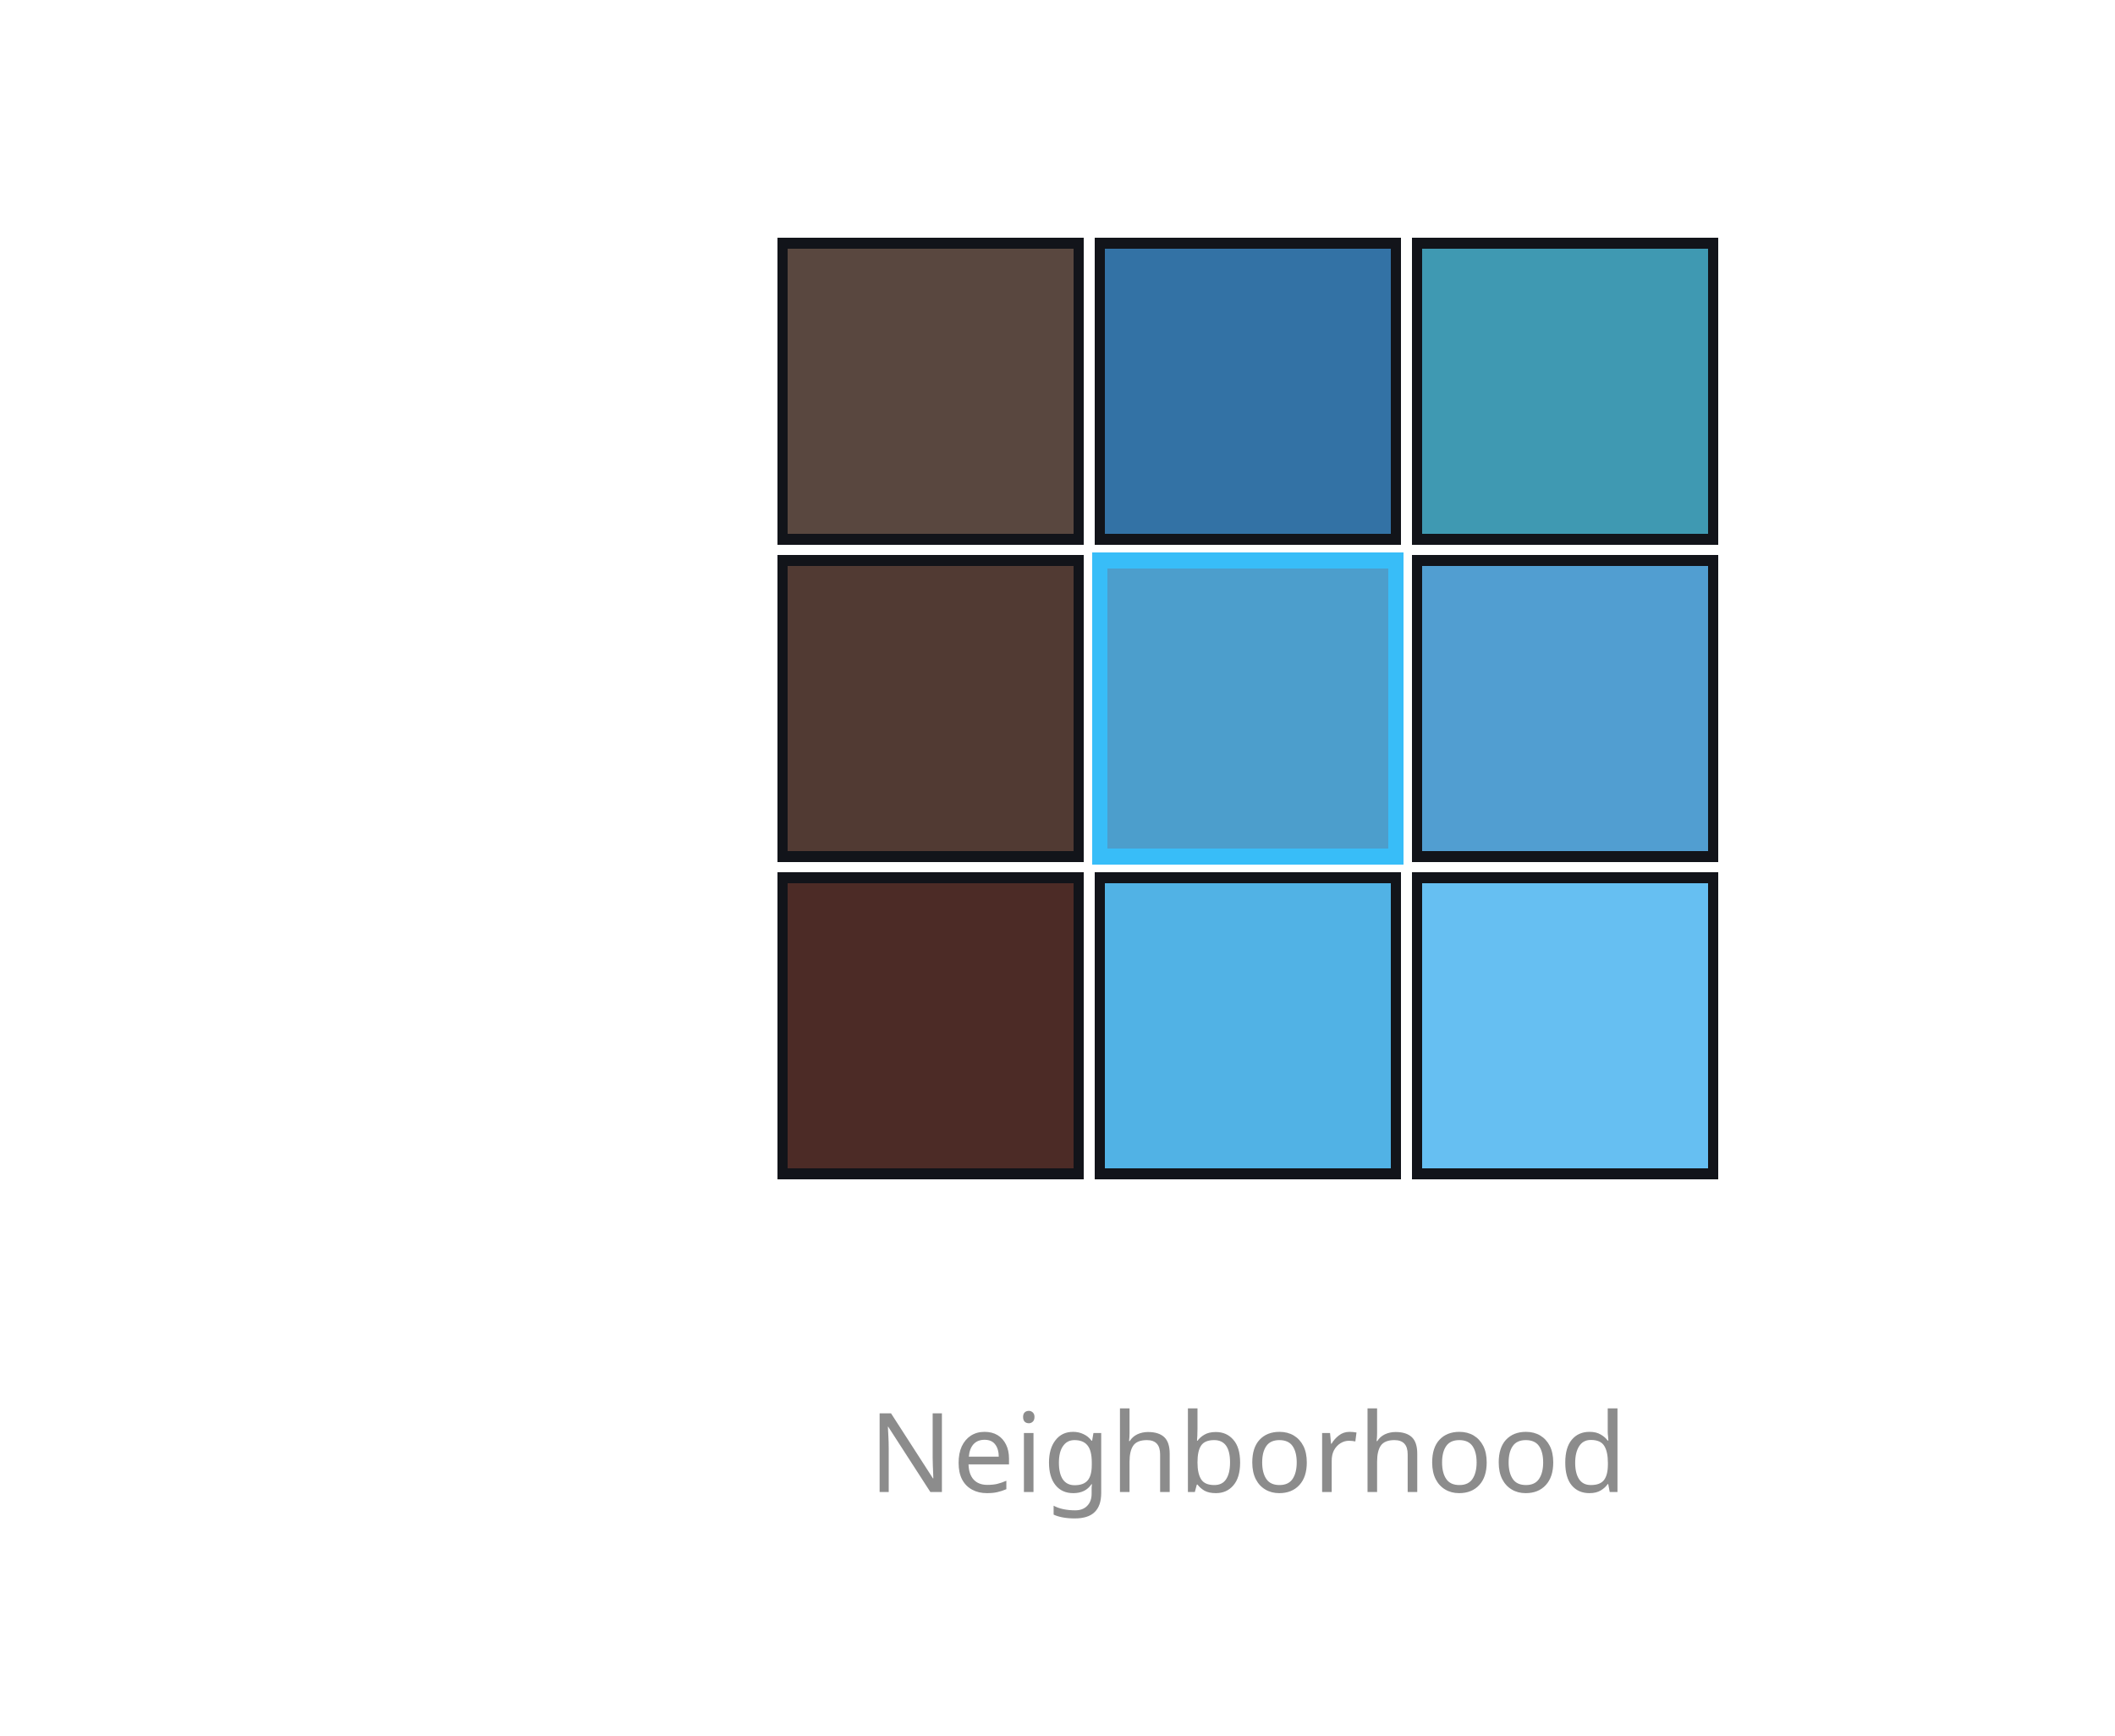
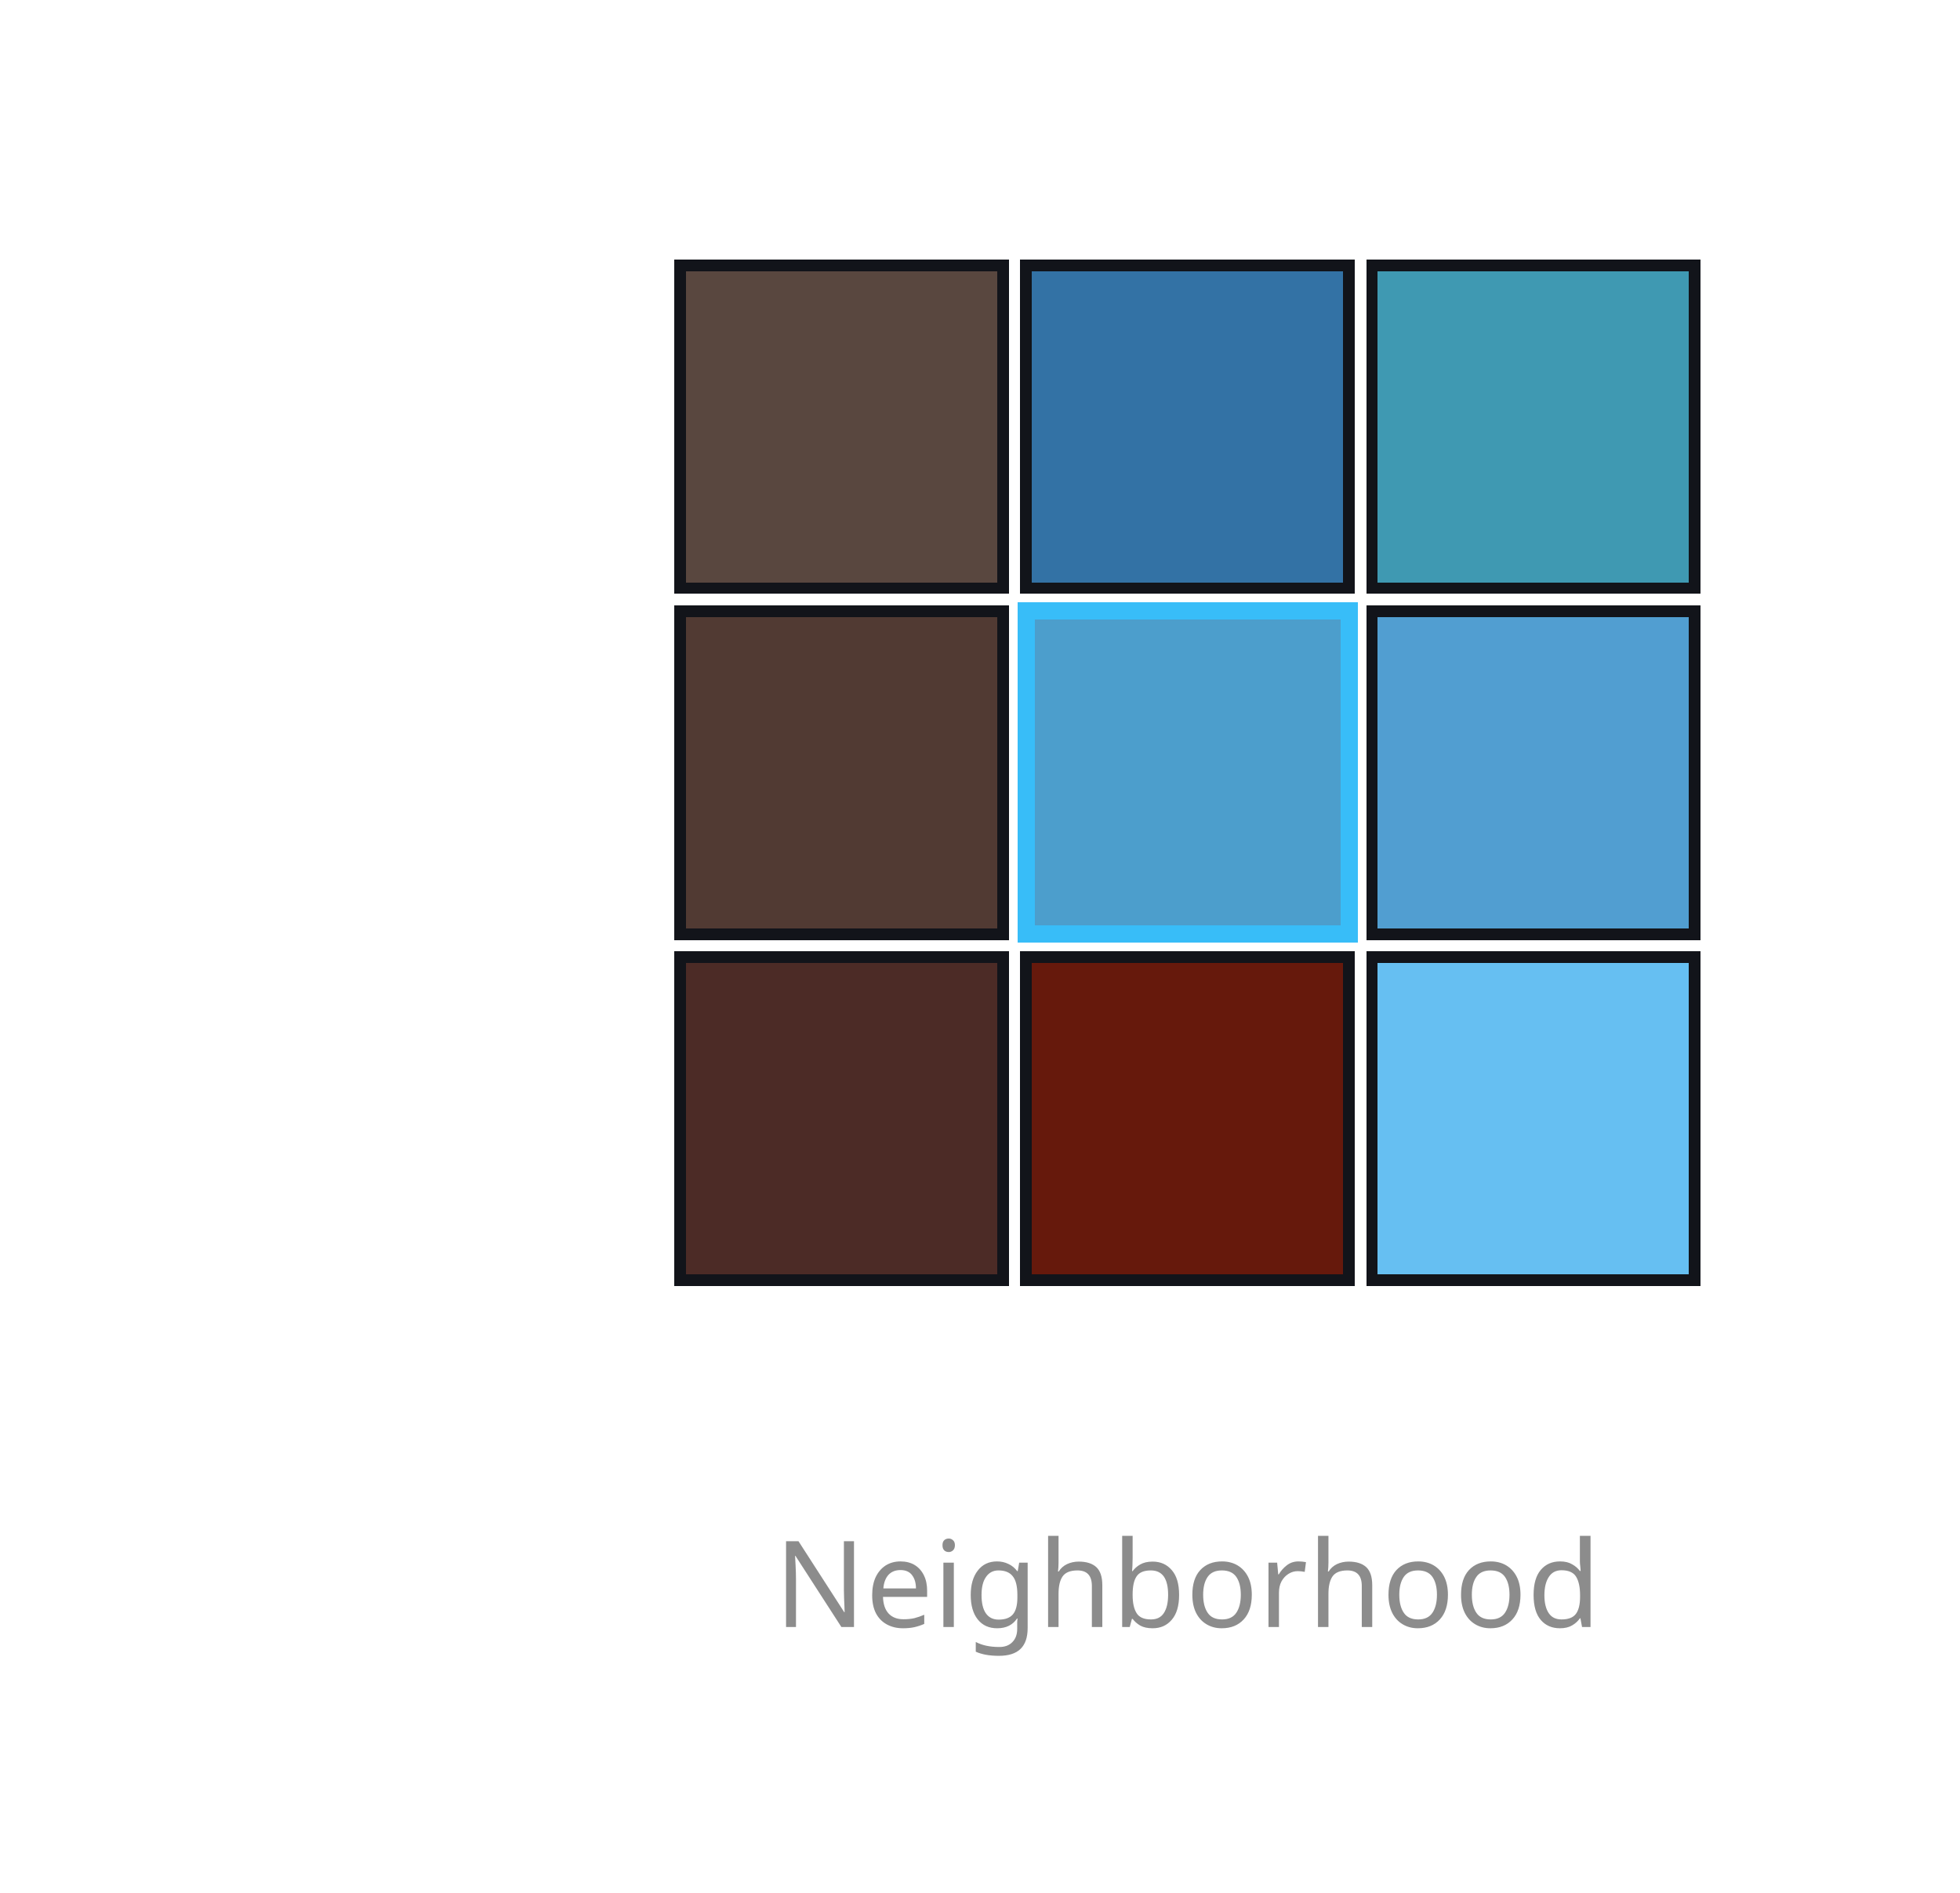
- <svg xmlns="http://www.w3.org/2000/svg" baseProfile="full" height="164.105px" version="1.1" viewBox="0,0,200.0,164.105" width="200.0px">
+ <svg xmlns="http://www.w3.org/2000/svg" baseProfile="full" height="164.105px" version="1.1" viewBox="0,0,170.0,164.105" width="170.0px">
  <defs />
-   <rect fill="rgb(89,71,63)" height="28" shape-rendering="crispEdges" stroke="rgba(18,20,26,1.0)" stroke-width="1.0" width="28" x="74" y="23" />
-   <rect fill="rgb(51,114,165)" height="28" shape-rendering="crispEdges" stroke="rgba(18,20,26,1.0)" stroke-width="1.0" width="28" x="104" y="23" />
-   <rect fill="rgb(63,153,178)" height="28" shape-rendering="crispEdges" stroke="rgba(18,20,26,1.0)" stroke-width="1.0" width="28" x="134" y="23" />
-   <rect fill="rgb(81,58,51)" height="28" shape-rendering="crispEdges" stroke="rgba(18,20,26,1.0)" stroke-width="1.0" width="28" x="74" y="53" />
-   <rect fill="rgb(76,158,204)" height="28" shape-rendering="crispEdges" stroke="rgba(56,189,248,1.0)" stroke-width="1.5" width="28" x="104" y="53" />
-   <rect fill="rgb(81,158,209)" height="28" shape-rendering="crispEdges" stroke="rgba(18,20,26,1.0)" stroke-width="1.0" width="28" x="134" y="53" />
-   <rect fill="rgb(76,43,38)" height="28" shape-rendering="crispEdges" stroke="rgba(18,20,26,1.0)" stroke-width="1.0" width="28" x="74" y="83" />
-   <rect fill="rgb(81,178,229)" height="28" shape-rendering="crispEdges" stroke="rgba(18,20,26,1.0)" stroke-width="1.0" width="28" x="104" y="83" />
-   <rect fill="rgb(102,191,242)" height="28" shape-rendering="crispEdges" stroke="rgba(18,20,26,1.0)" stroke-width="1.0" width="28" x="134" y="83" />
-   <text dominant-baseline="central" fill="rgba(128,128,128,0.9)" font-family="sans-serif" font-size="10.4" text-anchor="middle" x="118.0" y="137.053">Neighborhood</text>
+   <rect fill="rgb(89,71,63)" height="28" shape-rendering="crispEdges" stroke="rgba(18,20,26,1.0)" stroke-width="1.0" width="28" x="59" y="23" />
+   <rect fill="rgb(51,114,165)" height="28" shape-rendering="crispEdges" stroke="rgba(18,20,26,1.0)" stroke-width="1.0" width="28" x="89" y="23" />
+   <rect fill="rgb(63,153,178)" height="28" shape-rendering="crispEdges" stroke="rgba(18,20,26,1.0)" stroke-width="1.0" width="28" x="119" y="23" />
+   <rect fill="rgb(81,58,51)" height="28" shape-rendering="crispEdges" stroke="rgba(18,20,26,1.0)" stroke-width="1.0" width="28" x="59" y="53" />
+   <rect fill="rgb(76,158,204)" height="28" shape-rendering="crispEdges" stroke="rgba(56,189,248,1.0)" stroke-width="1.5" width="28" x="89" y="53" />
+   <rect fill="rgb(81,158,209)" height="28" shape-rendering="crispEdges" stroke="rgba(18,20,26,1.0)" stroke-width="1.0" width="28" x="119" y="53" />
+   <rect fill="rgb(76,43,38)" height="28" shape-rendering="crispEdges" stroke="rgba(18,20,26,1.0)" stroke-width="1.0" width="28" x="59" y="83" />
+   <rect fill="rgb(102,25,12)" height="28" shape-rendering="crispEdges" stroke="rgba(18,20,26,1.0)" stroke-width="1.0" width="28" x="89" y="83" />
+   <rect fill="rgb(102,191,242)" height="28" shape-rendering="crispEdges" stroke="rgba(18,20,26,1.0)" stroke-width="1.0" width="28" x="119" y="83" />
+   <text dominant-baseline="central" fill="rgba(128,128,128,0.9)" font-family="sans-serif" font-size="10.4" text-anchor="middle" x="103.0" y="137.053">Neighborhood</text>
</svg>
